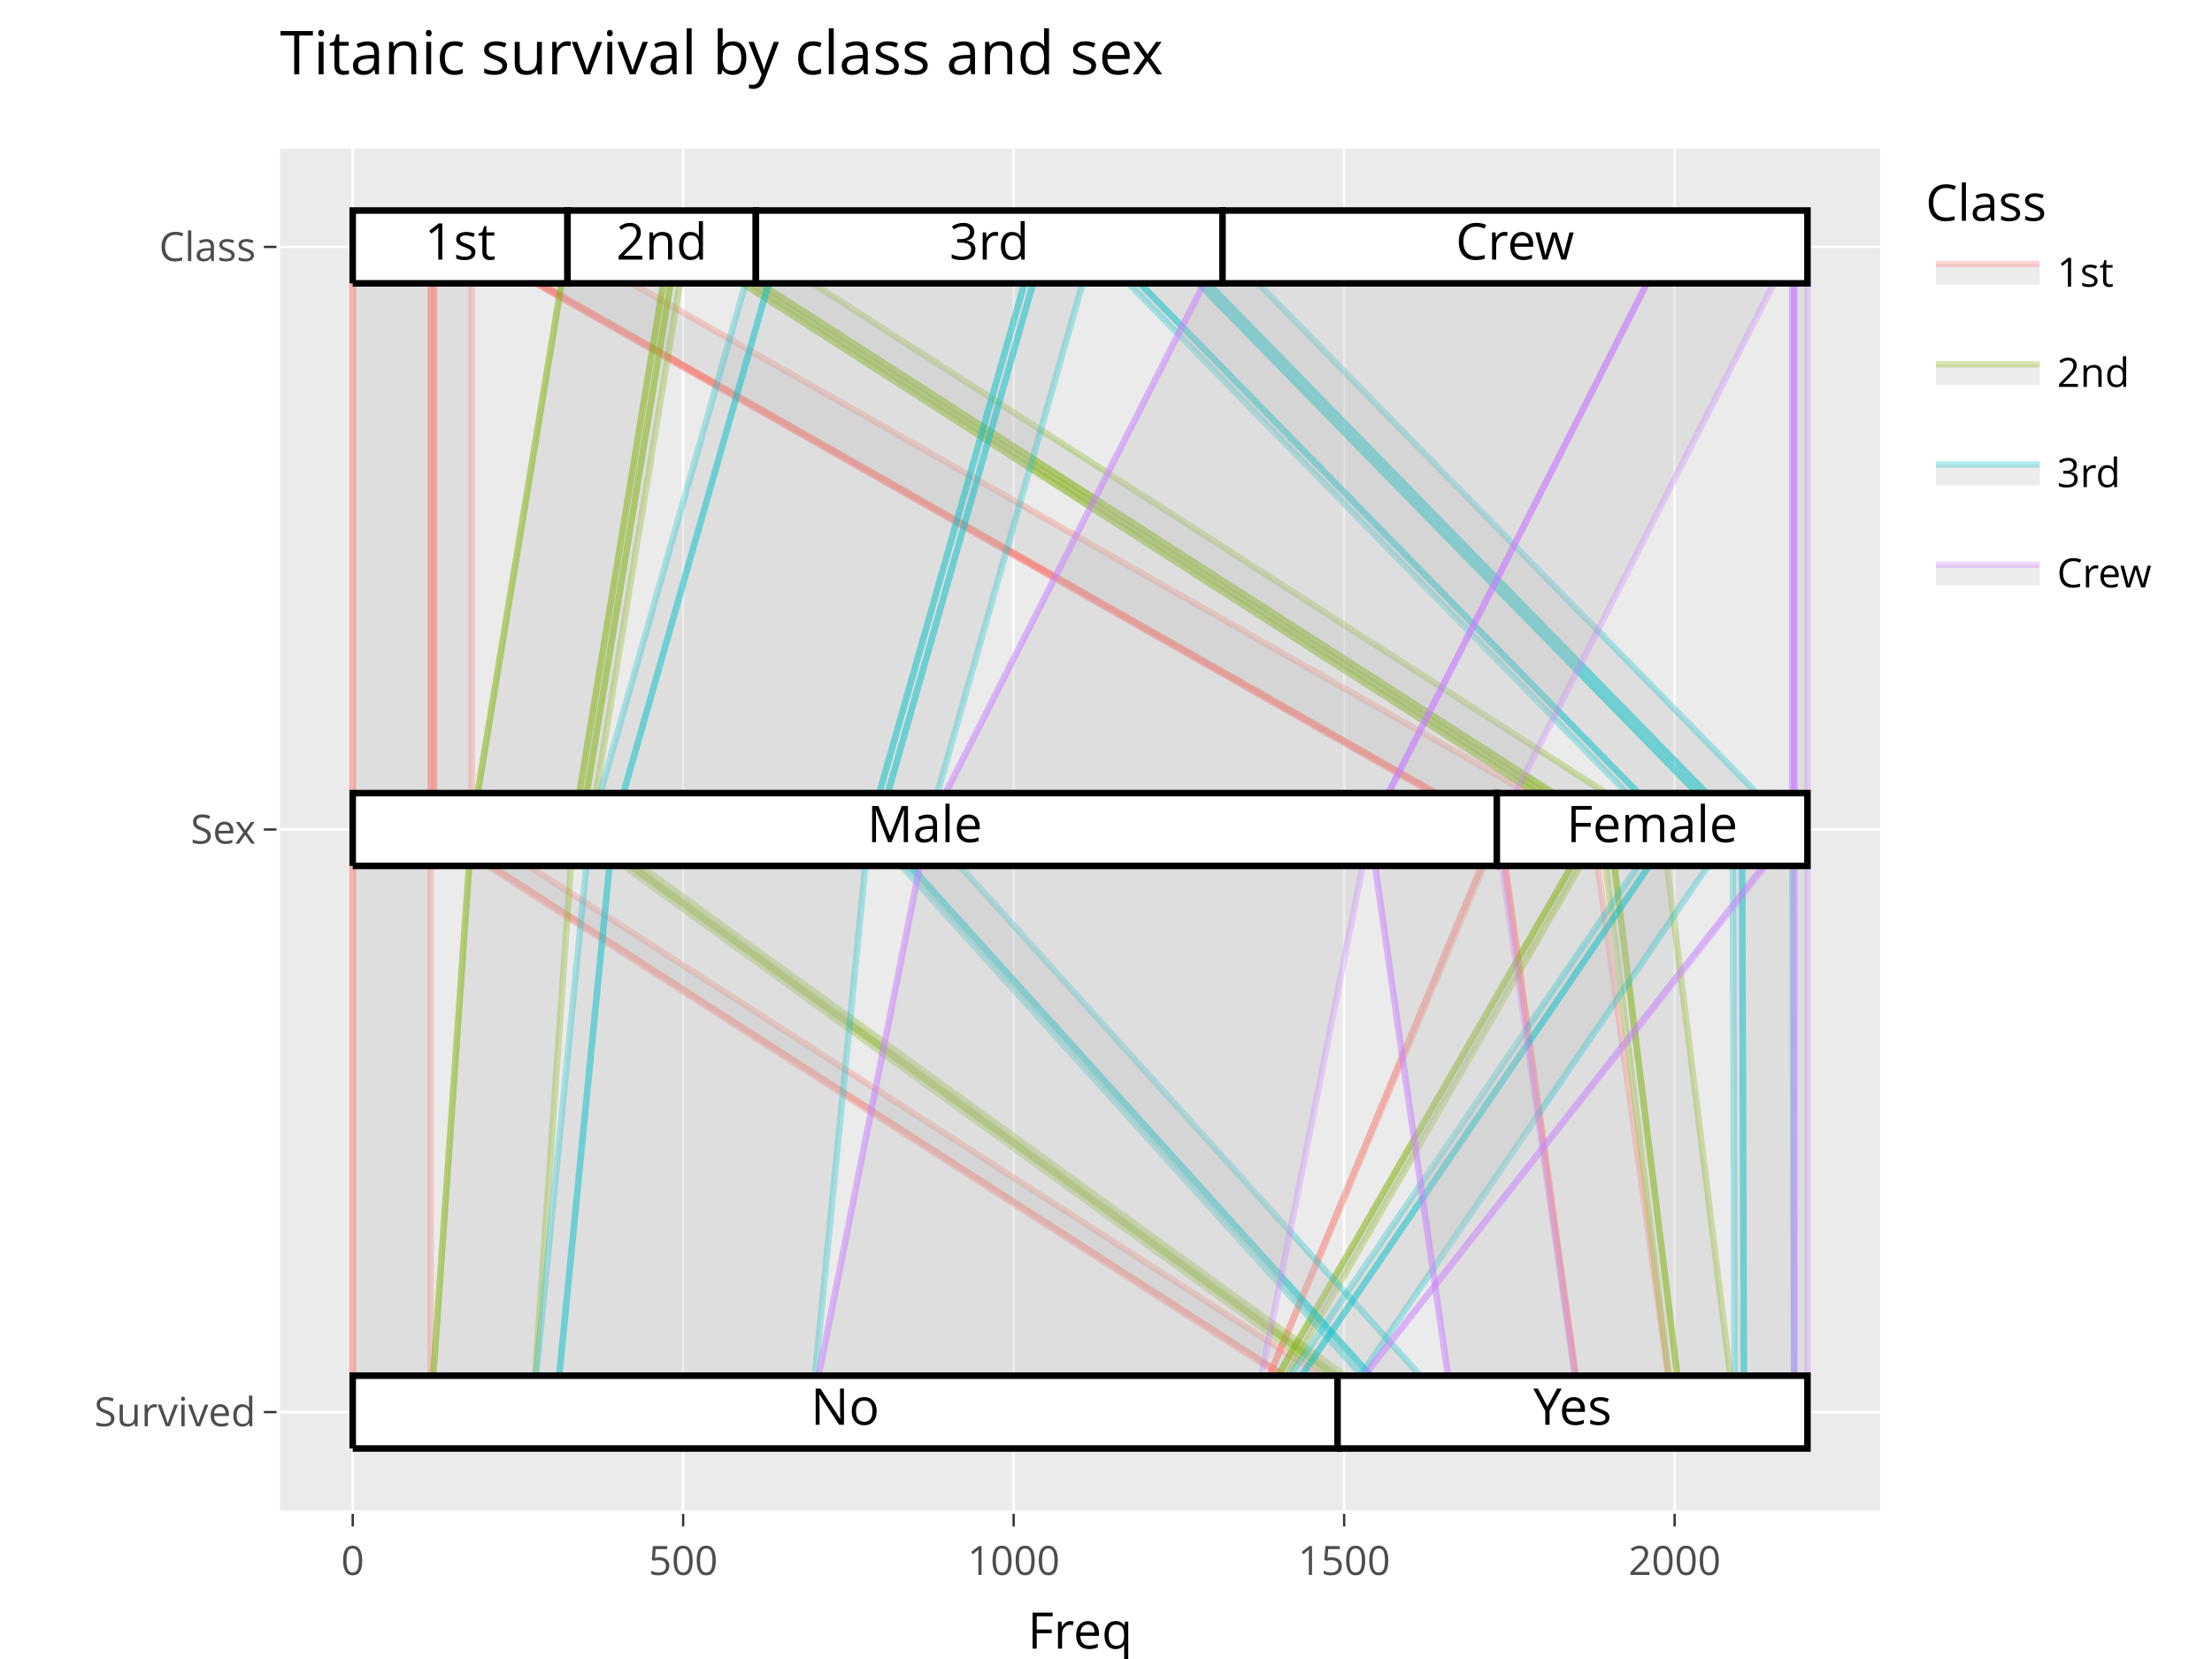
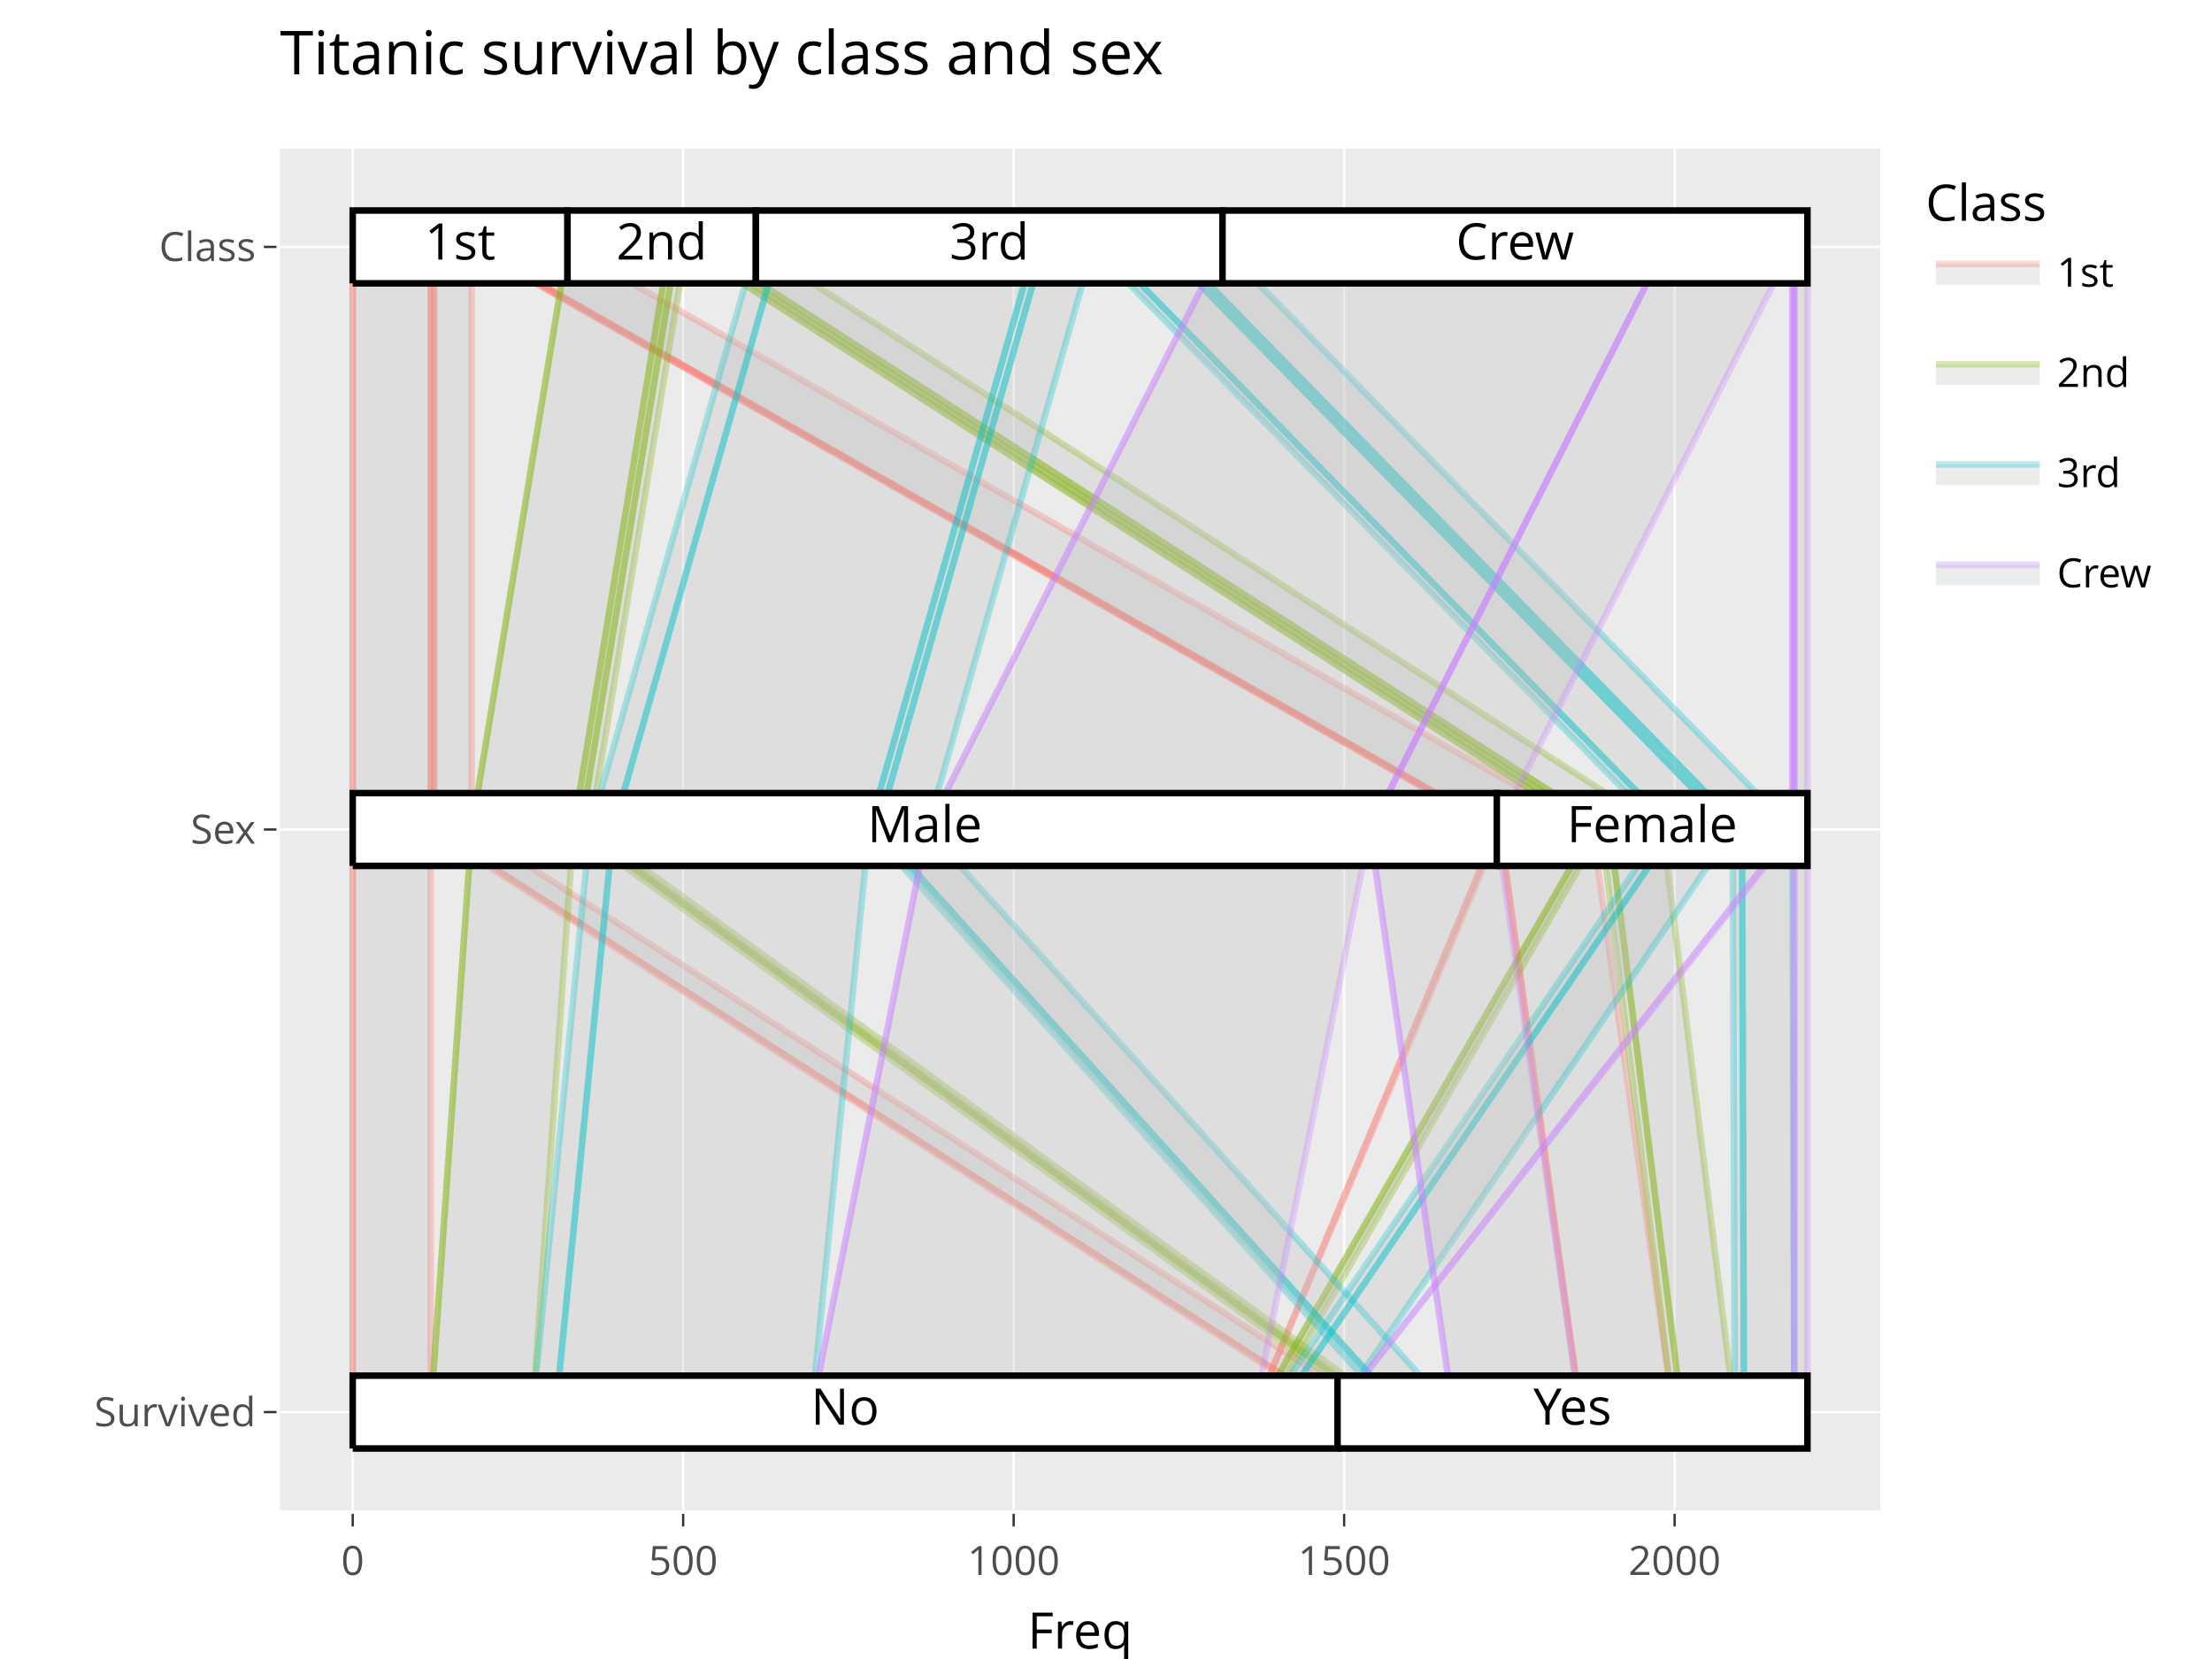
<svg xmlns="http://www.w3.org/2000/svg" class="main-svg" width="640" height="480" style="" viewBox="0 0 640 480">
  <rect x="0" y="0" width="640" height="480" style="fill: rgb(255, 255, 255); fill-opacity: 1;" />
  <defs id="defs-">
    <g class="clips">
      <clipPath id="clipxyplot" class="plotclip">
        <rect width="463" height="394" />
      </clipPath>
      <clipPath class="axesclip" id="clipx">
        <rect x="81" y="0" width="463" height="480" />
      </clipPath>
      <clipPath class="axesclip" id="clipy">
        <rect x="0" y="43" width="640" height="394" />
      </clipPath>
      <clipPath class="axesclip" id="clipxy">
        <rect x="81" y="43" width="463" height="394" />
      </clipPath>
    </g>
    <g class="gradients" />
    <g class="patterns" />
  </defs>
  <g class="bglayer">
    <rect class="bg" x="81" y="43" width="463" height="394" style="fill: rgb(235, 235, 235); fill-opacity: 1; stroke-width: 0;" />
  </g>
  <g class="layer-below">
    <g class="imagelayer" />
-     <g class="shapelayer" />
+     <g class="shapelayer">
+       <path data-index="0" fill-rule="evenodd" d="M81,437H544V43H81Z" style="opacity: 1; stroke: rgb(0, 0, 0); stroke-opacity: 0; fill: rgb(0, 0, 0); fill-opacity: 0; stroke-width: 0px;" />
+     </g>
  </g>
  <g class="cartesianlayer">
    <g class="subplot xy">
      <g class="layer-subplot">
        <g class="shapelayer" />
        <g class="imagelayer" />
      </g>
      <g class="gridlayer">
        <g class="x">
          <path class="xgrid crisp" transform="translate(102.05,0)" d="M0,43v394" style="stroke: rgb(255, 255, 255); stroke-opacity: 1; stroke-width: 0.664px;" />
          <path class="xgrid crisp" transform="translate(197.66,0)" d="M0,43v394" style="stroke: rgb(255, 255, 255); stroke-opacity: 1; stroke-width: 0.664px;" />
          <path class="xgrid crisp" transform="translate(293.28,0)" d="M0,43v394" style="stroke: rgb(255, 255, 255); stroke-opacity: 1; stroke-width: 0.664px;" />
          <path class="xgrid crisp" transform="translate(388.9,0)" d="M0,43v394" style="stroke: rgb(255, 255, 255); stroke-opacity: 1; stroke-width: 0.664px;" />
          <path class="xgrid crisp" transform="translate(484.52,0)" d="M0,43v394" style="stroke: rgb(255, 255, 255); stroke-opacity: 1; stroke-width: 0.664px;" />
        </g>
        <g class="y">
          <path class="ygrid crisp" transform="translate(0,408.56)" d="M81,0h463" style="stroke: rgb(255, 255, 255); stroke-opacity: 1; stroke-width: 0.664px;" />
          <path class="ygrid crisp" transform="translate(0,240)" d="M81,0h463" style="stroke: rgb(255, 255, 255); stroke-opacity: 1; stroke-width: 0.664px;" />
          <path class="ygrid crisp" transform="translate(0,71.44)" d="M81,0h463" style="stroke: rgb(255, 255, 255); stroke-opacity: 1; stroke-width: 0.664px;" />
        </g>
      </g>
      <g class="zerolinelayer" />
      <path class="xlines-below" />
      <path class="ylines-below" />
      <g class="overlines-below" />
      <g class="xaxislayer-below" />
      <g class="yaxislayer-below" />
      <g class="overaxes-below" />
      <g class="plot" transform="translate(81,43)" clip-path="url(#clipxyplot)">
        <g class="scatterlayer mlayer">
          <g class="trace scatter trace-vdiffr-plotly-1" style="stroke-miterlimit: 2; opacity: 1;">
            <g class="fills">
              <g>
                <path class="js-fill" d="M21.05,365.56L21.05,28.44L21.05,365.56ZM281.89,365.56L352.07,197L55.47,28.44L352.07,197L281.89,365.56ZM21.05,365.56L21.05,28.44L43.61,28.44L43.61,365.56L21.05,365.56ZM281.89,365.56L352.07,197L55.47,28.44L56.23,28.44L352.84,197L281.89,365.56ZM305.99,365.56L43.61,197L43.61,28.44L44.57,28.44L44.57,197L306.94,365.56L305.99,365.56ZM376.17,365.56L352.84,197L56.23,28.44L56.42,28.44L353.03,197L376.36,365.56L376.17,365.56ZM306.94,365.56L44.57,197L44.57,28.44L55.47,28.44L55.47,197L317.84,365.56L306.94,365.56ZM376.36,365.56L353.03,197L56.42,28.44L83.2,28.44L379.8,197L403.13,365.56L376.36,365.56Z" style="fill: rgb(190, 190, 190); fill-opacity: 0.3; stroke-width: 0;" />
              </g>
            </g>
            <g class="errorbars" />
            <g class="lines">
              <path class="js-line" d="M21.05,365.56L21.05,28.44L21.05,365.56" style="vector-effect: non-scaling-stroke; fill: none; stroke: rgb(248, 118, 109); stroke-opacity: 0.3; stroke-width: 1.89px; opacity: 1;" />
              <path class="js-line" d="M281.89,365.56L352.07,197L55.47,28.44L352.07,197L281.89,365.56" style="vector-effect: non-scaling-stroke; fill: none; stroke: rgb(248, 118, 109); stroke-opacity: 0.3; stroke-width: 1.89px; opacity: 1;" />
              <path class="js-line" d="M21.05,365.56L21.05,28.44L43.61,28.44L43.61,365.56L21.05,365.56" style="vector-effect: non-scaling-stroke; fill: none; stroke: rgb(248, 118, 109); stroke-opacity: 0.3; stroke-width: 1.89px; opacity: 1;" />
              <path class="js-line" d="M281.89,365.56L352.07,197L55.47,28.44L56.23,28.44L352.84,197L281.89,365.56" style="vector-effect: non-scaling-stroke; fill: none; stroke: rgb(248, 118, 109); stroke-opacity: 0.3; stroke-width: 1.89px; opacity: 1;" />
              <path class="js-line" d="M305.99,365.56L43.61,197L43.61,28.44L44.57,28.44L44.57,197L306.94,365.56L305.99,365.56" style="vector-effect: non-scaling-stroke; fill: none; stroke: rgb(248, 118, 109); stroke-opacity: 0.3; stroke-width: 1.89px; opacity: 1;" />
              <path class="js-line" d="M376.17,365.56L352.84,197L56.23,28.44L56.42,28.44L353.03,197L376.36,365.56L376.17,365.56" style="vector-effect: non-scaling-stroke; fill: none; stroke: rgb(248, 118, 109); stroke-opacity: 0.3; stroke-width: 1.89px; opacity: 1;" />
              <path class="js-line" d="M306.94,365.56L44.57,197L44.57,28.44L55.47,28.44L55.47,197L317.84,365.56L306.94,365.56" style="vector-effect: non-scaling-stroke; fill: none; stroke: rgb(248, 118, 109); stroke-opacity: 0.3; stroke-width: 1.89px; opacity: 1;" />
              <path class="js-line" d="M376.36,365.56L353.03,197L56.42,28.44L83.2,28.44L379.8,197L403.13,365.56L376.36,365.56" style="vector-effect: non-scaling-stroke; fill: none; stroke: rgb(248, 118, 109); stroke-opacity: 0.3; stroke-width: 1.89px; opacity: 1;" />
            </g>
            <g class="points" />
            <g class="text" />
          </g>
          <g class="trace scatter trace-vdiffr-plotly-2" style="stroke-miterlimit: 2; opacity: 1;">
            <g class="fills">
              <g>
                <path class="js-fill" d="M43.61,365.56L55.47,197L83.2,28.44L55.47,197L43.61,365.56ZM282.66,365.56L379.8,197L117.43,28.44L379.8,197L282.66,365.56ZM43.61,365.56L55.47,197L83.2,28.44L112.65,28.44L84.92,197L73.06,365.56L43.61,365.56ZM282.66,365.56L379.8,197L117.43,28.44L119.91,28.44L382.29,197L285.14,365.56L282.66,365.56ZM317.84,365.56L84.92,197L112.65,28.44L114.75,28.44L87.02,197L319.95,365.56L317.84,365.56ZM403.13,365.56L382.29,197L119.91,28.44L122.4,28.44L384.78,197L405.62,365.56L403.13,365.56ZM319.95,365.56L87.02,197L114.75,28.44L117.43,28.44L89.7,197L322.62,365.56L319.95,365.56ZM405.62,365.56L384.78,197L122.4,28.44L137.7,28.44L400.07,197L420.92,365.56L405.62,365.56Z" style="fill: rgb(190, 190, 190); fill-opacity: 0.3; stroke-width: 0;" />
              </g>
            </g>
            <g class="errorbars" />
            <g class="lines">
              <path class="js-line" d="M43.61,365.56L55.47,197L83.2,28.44L55.47,197L43.61,365.56" style="vector-effect: non-scaling-stroke; fill: none; stroke: rgb(124, 174, 0); stroke-opacity: 0.3; stroke-width: 1.89px; opacity: 1;" />
              <path class="js-line" d="M282.66,365.56L379.8,197L117.43,28.44L379.8,197L282.66,365.56" style="vector-effect: non-scaling-stroke; fill: none; stroke: rgb(124, 174, 0); stroke-opacity: 0.3; stroke-width: 1.89px; opacity: 1;" />
              <path class="js-line" d="M43.61,365.56L55.47,197L83.2,28.44L112.65,28.44L84.92,197L73.06,365.56L43.61,365.56" style="vector-effect: non-scaling-stroke; fill: none; stroke: rgb(124, 174, 0); stroke-opacity: 0.3; stroke-width: 1.89px; opacity: 1;" />
              <path class="js-line" d="M282.66,365.56L379.8,197L117.43,28.44L119.91,28.44L382.29,197L285.14,365.56L282.66,365.56" style="vector-effect: non-scaling-stroke; fill: none; stroke: rgb(124, 174, 0); stroke-opacity: 0.3; stroke-width: 1.89px; opacity: 1;" />
              <path class="js-line" d="M317.84,365.56L84.92,197L112.65,28.44L114.75,28.44L87.02,197L319.95,365.56L317.84,365.56" style="vector-effect: non-scaling-stroke; fill: none; stroke: rgb(124, 174, 0); stroke-opacity: 0.3; stroke-width: 1.89px; opacity: 1;" />
              <path class="js-line" d="M403.13,365.56L382.29,197L119.91,28.44L122.4,28.44L384.78,197L405.62,365.56L403.13,365.56" style="vector-effect: non-scaling-stroke; fill: none; stroke: rgb(124, 174, 0); stroke-opacity: 0.3; stroke-width: 1.89px; opacity: 1;" />
              <path class="js-line" d="M319.95,365.56L87.02,197L114.75,28.44L117.43,28.44L89.7,197L322.62,365.56L319.95,365.56" style="vector-effect: non-scaling-stroke; fill: none; stroke: rgb(124, 174, 0); stroke-opacity: 0.3; stroke-width: 1.89px; opacity: 1;" />
              <path class="js-line" d="M405.62,365.56L384.78,197L122.4,28.44L137.7,28.44L400.07,197L420.92,365.56L405.62,365.56" style="vector-effect: non-scaling-stroke; fill: none; stroke: rgb(124, 174, 0); stroke-opacity: 0.3; stroke-width: 1.89px; opacity: 1;" />
            </g>
            <g class="points" />
            <g class="text" />
          </g>
          <g class="trace scatter trace-vdiffr-plotly-3" style="stroke-miterlimit: 2; opacity: 1;">
            <g class="fills">
              <g>
                <path class="js-fill" d="M73.06,365.56L89.7,197L137.7,28.44L144.39,28.44L96.39,197L79.75,365.56L73.06,365.56ZM285.14,365.56L400.07,197L235.23,28.44L238.48,28.44L403.32,197L288.39,365.56L285.14,365.56ZM79.75,365.56L96.39,197L144.39,28.44L218.4,28.44L170.4,197L153.76,365.56L79.75,365.56ZM288.39,365.56L403.32,197L238.48,28.44L255.5,28.44L420.34,197L305.41,365.56L288.39,365.56ZM322.62,365.56L170.4,197L218.4,28.44L220.89,28.44L172.89,197L325.11,365.56L322.62,365.56ZM420.92,365.56L420.34,197L255.5,28.44L258.18,28.44L423.02,197L423.6,365.56L420.92,365.56ZM325.11,365.56L172.89,197L220.89,28.44L235.23,28.44L187.23,197L339.45,365.56L325.11,365.56ZM423.6,365.56L423.02,197L258.18,28.44L272.71,28.44L437.56,197L438.13,365.56L423.6,365.56Z" style="fill: rgb(190, 190, 190); fill-opacity: 0.3; stroke-width: 0;" />
              </g>
            </g>
            <g class="errorbars" />
            <g class="lines">
              <path class="js-line" d="M73.06,365.56L89.7,197L137.7,28.44L144.39,28.44L96.39,197L79.75,365.56L73.06,365.56" style="vector-effect: non-scaling-stroke; fill: none; stroke: rgb(0, 191, 196); stroke-opacity: 0.3; stroke-width: 1.89px; opacity: 1;" />
              <path class="js-line" d="M285.14,365.56L400.07,197L235.23,28.44L238.48,28.44L403.32,197L288.39,365.56L285.14,365.56" style="vector-effect: non-scaling-stroke; fill: none; stroke: rgb(0, 191, 196); stroke-opacity: 0.3; stroke-width: 1.89px; opacity: 1;" />
              <path class="js-line" d="M79.75,365.56L96.39,197L144.39,28.44L218.4,28.44L170.4,197L153.76,365.56L79.75,365.56" style="vector-effect: non-scaling-stroke; fill: none; stroke: rgb(0, 191, 196); stroke-opacity: 0.3; stroke-width: 1.89px; opacity: 1;" />
              <path class="js-line" d="M288.39,365.56L403.32,197L238.48,28.44L255.5,28.44L420.34,197L305.41,365.56L288.39,365.56" style="vector-effect: non-scaling-stroke; fill: none; stroke: rgb(0, 191, 196); stroke-opacity: 0.3; stroke-width: 1.89px; opacity: 1;" />
              <path class="js-line" d="M322.62,365.56L170.4,197L218.4,28.44L220.89,28.44L172.89,197L325.11,365.56L322.62,365.56" style="vector-effect: non-scaling-stroke; fill: none; stroke: rgb(0, 191, 196); stroke-opacity: 0.3; stroke-width: 1.89px; opacity: 1;" />
              <path class="js-line" d="M420.92,365.56L420.34,197L255.5,28.44L258.18,28.44L423.02,197L423.6,365.56L420.92,365.56" style="vector-effect: non-scaling-stroke; fill: none; stroke: rgb(0, 191, 196); stroke-opacity: 0.3; stroke-width: 1.89px; opacity: 1;" />
              <path class="js-line" d="M325.11,365.56L172.89,197L220.89,28.44L235.23,28.44L187.23,197L339.45,365.56L325.11,365.56" style="vector-effect: non-scaling-stroke; fill: none; stroke: rgb(0, 191, 196); stroke-opacity: 0.3; stroke-width: 1.89px; opacity: 1;" />
              <path class="js-line" d="M423.6,365.56L423.02,197L258.18,28.44L272.71,28.44L437.56,197L438.13,365.56L423.6,365.56" style="vector-effect: non-scaling-stroke; fill: none; stroke: rgb(0, 191, 196); stroke-opacity: 0.3; stroke-width: 1.89px; opacity: 1;" />
            </g>
            <g class="points" />
            <g class="text" />
          </g>
          <g class="trace scatter trace-vdiffr-plotly-4" style="stroke-miterlimit: 2; opacity: 1;">
            <g class="fills">
              <g>
                <path class="js-fill" d="M153.76,365.56L187.23,197L272.71,28.44L187.23,197L153.76,365.56ZM305.41,365.56L437.56,197L437.56,28.44L437.56,197L305.41,365.56ZM153.76,365.56L187.23,197L272.71,28.44L400.84,28.44L315.36,197L281.89,365.56L153.76,365.56ZM305.41,365.56L437.56,197L437.56,28.44L438.13,28.44L438.13,197L305.41,365.56ZM339.45,365.56L315.36,197L400.84,28.44L315.36,197L339.45,365.56ZM438.13,365.56L438.13,28.44L438.13,365.56ZM339.45,365.56L315.36,197L400.84,28.44L437.56,28.44L352.07,197L376.17,365.56L339.45,365.56ZM438.13,365.56L438.13,28.44L438.13,28.44L441.95,28.44L441.95,365.56L438.13,365.56Z" style="fill: rgb(190, 190, 190); fill-opacity: 0.3; stroke-width: 0;" />
              </g>
            </g>
            <g class="errorbars" />
            <g class="lines">
              <path class="js-line" d="M153.76,365.56L187.23,197L272.71,28.44L187.23,197L153.76,365.56" style="vector-effect: non-scaling-stroke; fill: none; stroke: rgb(199, 124, 255); stroke-opacity: 0.3; stroke-width: 1.89px; opacity: 1;" />
              <path class="js-line" d="M305.41,365.56L437.56,197L437.56,28.44L437.56,197L305.41,365.56" style="vector-effect: non-scaling-stroke; fill: none; stroke: rgb(199, 124, 255); stroke-opacity: 0.3; stroke-width: 1.89px; opacity: 1;" />
              <path class="js-line" d="M153.76,365.56L187.23,197L272.71,28.44L400.84,28.44L315.36,197L281.89,365.56L153.76,365.56" style="vector-effect: non-scaling-stroke; fill: none; stroke: rgb(199, 124, 255); stroke-opacity: 0.3; stroke-width: 1.89px; opacity: 1;" />
              <path class="js-line" d="M305.41,365.56L437.56,197L437.56,28.44L438.13,28.44L438.13,197L305.41,365.56" style="vector-effect: non-scaling-stroke; fill: none; stroke: rgb(199, 124, 255); stroke-opacity: 0.3; stroke-width: 1.89px; opacity: 1;" />
              <path class="js-line" d="M339.45,365.56L315.36,197L400.84,28.44L315.36,197L339.45,365.56" style="vector-effect: non-scaling-stroke; fill: none; stroke: rgb(199, 124, 255); stroke-opacity: 0.3; stroke-width: 1.89px; opacity: 1;" />
              <path class="js-line" d="M438.13,365.56L438.13,28.44L438.13,365.56" style="vector-effect: non-scaling-stroke; fill: none; stroke: rgb(199, 124, 255); stroke-opacity: 0.3; stroke-width: 1.89px; opacity: 1;" />
              <path class="js-line" d="M339.45,365.56L315.36,197L400.84,28.44L437.56,28.44L352.07,197L376.17,365.56L339.45,365.56" style="vector-effect: non-scaling-stroke; fill: none; stroke: rgb(199, 124, 255); stroke-opacity: 0.3; stroke-width: 1.89px; opacity: 1;" />
              <path class="js-line" d="M438.13,365.56L438.13,28.44L438.13,28.44L441.95,28.44L441.95,365.56L438.13,365.56" style="vector-effect: non-scaling-stroke; fill: none; stroke: rgb(199, 124, 255); stroke-opacity: 0.3; stroke-width: 1.89px; opacity: 1;" />
            </g>
            <g class="points" />
            <g class="text" />
          </g>
          <g class="trace scatter trace-vdiffr-plotly-5" style="stroke-miterlimit: 2; opacity: 1;">
            <g class="fills">
              <g>
                <path class="js-fill" d="M21.05,38.98L83.2,38.98L83.2,17.91L21.05,17.91L21.05,38.98Z" style="fill: rgb(255, 255, 255); fill-opacity: 1; stroke-width: 0;" />
              </g>
            </g>
            <g class="errorbars" />
            <g class="lines">
              <path class="js-line" d="M21.05,38.98L83.2,38.98L83.2,17.91L21.05,17.91L21.05,38.98" style="vector-effect: non-scaling-stroke; fill: none; stroke: rgb(0, 0, 0); stroke-opacity: 1; stroke-width: 1.89px; opacity: 1;" />
            </g>
            <g class="points" />
            <g class="text" />
          </g>
          <g class="trace scatter trace-vdiffr-plotly-6" style="stroke-miterlimit: 2; opacity: 1;">
            <g class="fills">
              <g>
                <path class="js-fill" d="M83.2,38.98L137.7,38.98L137.7,17.91L83.2,17.91L83.2,38.98Z" style="fill: rgb(255, 255, 255); fill-opacity: 1; stroke-width: 0;" />
              </g>
            </g>
            <g class="errorbars" />
            <g class="lines">
              <path class="js-line" d="M83.2,38.98L137.7,38.98L137.7,17.91L83.2,17.91L83.2,38.98" style="vector-effect: non-scaling-stroke; fill: none; stroke: rgb(0, 0, 0); stroke-opacity: 1; stroke-width: 1.89px; opacity: 1;" />
            </g>
            <g class="points" />
            <g class="text" />
          </g>
          <g class="trace scatter trace-vdiffr-plotly-7" style="stroke-miterlimit: 2; opacity: 1;">
            <g class="fills">
              <g>
                <path class="js-fill" d="M21.05,376.09L305.99,376.09L305.99,355.02L21.05,355.02L21.05,376.09Z" style="fill: rgb(255, 255, 255); fill-opacity: 1; stroke-width: 0;" />
              </g>
            </g>
            <g class="errorbars" />
            <g class="lines">
              <path class="js-line" d="M21.05,376.09L305.99,376.09L305.99,355.02L21.05,355.02L21.05,376.09" style="vector-effect: non-scaling-stroke; fill: none; stroke: rgb(0, 0, 0); stroke-opacity: 1; stroke-width: 1.89px; opacity: 1;" />
            </g>
            <g class="points" />
            <g class="text" />
          </g>
          <g class="trace scatter trace-vdiffr-plotly-8" style="stroke-miterlimit: 2; opacity: 1;">
            <g class="fills">
              <g>
                <path class="js-fill" d="M21.05,207.53L352.07,207.53L352.07,186.47L21.05,186.47L21.05,207.53Z" style="fill: rgb(255, 255, 255); fill-opacity: 1; stroke-width: 0;" />
              </g>
            </g>
            <g class="errorbars" />
            <g class="lines">
              <path class="js-line" d="M21.05,207.53L352.07,207.53L352.07,186.47L21.05,186.47L21.05,207.53" style="vector-effect: non-scaling-stroke; fill: none; stroke: rgb(0, 0, 0); stroke-opacity: 1; stroke-width: 1.89px; opacity: 1;" />
            </g>
            <g class="points" />
            <g class="text" />
          </g>
          <g class="trace scatter trace-vdiffr-plotly-9" style="stroke-miterlimit: 2; opacity: 1;">
            <g class="fills">
              <g>
                <path class="js-fill" d="M137.7,38.98L272.71,38.98L272.71,17.91L137.7,17.91L137.7,38.98Z" style="fill: rgb(255, 255, 255); fill-opacity: 1; stroke-width: 0;" />
              </g>
            </g>
            <g class="errorbars" />
            <g class="lines">
              <path class="js-line" d="M137.7,38.98L272.71,38.98L272.71,17.91L137.7,17.91L137.7,38.98" style="vector-effect: non-scaling-stroke; fill: none; stroke: rgb(0, 0, 0); stroke-opacity: 1; stroke-width: 1.89px; opacity: 1;" />
            </g>
            <g class="points" />
            <g class="text" />
          </g>
          <g class="trace scatter trace-vdiffr-plotly-10" style="stroke-miterlimit: 2; opacity: 1;">
            <g class="fills">
              <g>
                <path class="js-fill" d="M272.71,38.98L441.95,38.98L441.95,17.91L272.71,17.91L272.71,38.98Z" style="fill: rgb(255, 255, 255); fill-opacity: 1; stroke-width: 0;" />
              </g>
            </g>
            <g class="errorbars" />
            <g class="lines">
              <path class="js-line" d="M272.71,38.98L441.95,38.98L441.95,17.91L272.71,17.91L272.71,38.98" style="vector-effect: non-scaling-stroke; fill: none; stroke: rgb(0, 0, 0); stroke-opacity: 1; stroke-width: 1.89px; opacity: 1;" />
            </g>
            <g class="points" />
            <g class="text" />
          </g>
          <g class="trace scatter trace-vdiffr-plotly-11" style="stroke-miterlimit: 2; opacity: 1;">
            <g class="fills">
              <g>
                <path class="js-fill" d="M305.99,376.09L441.95,376.09L441.95,355.02L305.99,355.02L305.99,376.09Z" style="fill: rgb(255, 255, 255); fill-opacity: 1; stroke-width: 0;" />
              </g>
            </g>
            <g class="errorbars" />
            <g class="lines">
              <path class="js-line" d="M305.99,376.09L441.95,376.09L441.95,355.02L305.99,355.02L305.99,376.09" style="vector-effect: non-scaling-stroke; fill: none; stroke: rgb(0, 0, 0); stroke-opacity: 1; stroke-width: 1.89px; opacity: 1;" />
            </g>
            <g class="points" />
            <g class="text" />
          </g>
          <g class="trace scatter trace-vdiffr-plotly-12" style="stroke-miterlimit: 2; opacity: 1;">
            <g class="fills">
              <g>
                <path class="js-fill" d="M352.07,207.53L441.95,207.53L441.95,186.47L352.07,186.47L352.07,207.53Z" style="fill: rgb(255, 255, 255); fill-opacity: 1; stroke-width: 0;" />
              </g>
            </g>
            <g class="errorbars" />
            <g class="lines">
              <path class="js-line" d="M352.07,207.53L441.95,207.53L441.95,186.47L352.07,186.47L352.07,207.53" style="vector-effect: non-scaling-stroke; fill: none; stroke: rgb(0, 0, 0); stroke-opacity: 1; stroke-width: 1.89px; opacity: 1;" />
            </g>
            <g class="points" />
            <g class="text" />
          </g>
          <g class="trace scatter trace-vdiffr-plotly-13" style="stroke-miterlimit: 2; opacity: 1;">
            <g class="fills" />
            <g class="errorbars" />
            <g class="lines" />
            <g class="points" />
            <g class="text">
-               <g class="textpoint" transform="translate(0,3.666142)">
-                 <text x="163.52" y="365.56" text-anchor="middle" style="font-family: 'Open Sans', verdana, arial, sans-serif; font-size: 14.665px; fill: rgb(0, 0, 0); fill-opacity: 1; white-space: pre;">No</text>
-               </g>
-               <g class="textpoint" transform="translate(0,3.666142)">
-                 <text x="373.97" y="365.56" text-anchor="middle" style="font-family: 'Open Sans', verdana, arial, sans-serif; font-size: 14.665px; fill: rgb(0, 0, 0); fill-opacity: 1; white-space: pre;">Yes</text>
-               </g>
-               <g class="textpoint" transform="translate(0,3.666142)">
-                 <text x="186.56" y="197" text-anchor="middle" style="font-family: 'Open Sans', verdana, arial, sans-serif; font-size: 14.665px; fill: rgb(0, 0, 0); fill-opacity: 1; white-space: pre;">Male</text>
-               </g>
-               <g class="textpoint" transform="translate(0,3.666142)">
-                 <text x="397.01" y="197" text-anchor="middle" style="font-family: 'Open Sans', verdana, arial, sans-serif; font-size: 14.665px; fill: rgb(0, 0, 0); fill-opacity: 1; white-space: pre;">Female</text>
-               </g>
-               <g class="textpoint" transform="translate(0,3.666142)">
-                 <text x="52.12" y="28.44" text-anchor="middle" style="font-family: 'Open Sans', verdana, arial, sans-serif; font-size: 14.665px; fill: rgb(0, 0, 0); fill-opacity: 1; white-space: pre;">1st</text>
-               </g>
-               <g class="textpoint" transform="translate(0,3.666142)">
-                 <text x="110.45" y="28.44" text-anchor="middle" style="font-family: 'Open Sans', verdana, arial, sans-serif; font-size: 14.665px; fill: rgb(0, 0, 0); fill-opacity: 1; white-space: pre;">2nd</text>
-               </g>
-               <g class="textpoint" transform="translate(0,3.666142)">
-                 <text x="205.21" y="28.44" text-anchor="middle" style="font-family: 'Open Sans', verdana, arial, sans-serif; font-size: 14.665px; fill: rgb(0, 0, 0); fill-opacity: 1; white-space: pre;">3rd</text>
-               </g>
-               <g class="textpoint" transform="translate(0,3.666142)">
-                 <text x="357.33" y="28.44" text-anchor="middle" style="font-family: 'Open Sans', verdana, arial, sans-serif; font-size: 14.665px; fill: rgb(0, 0, 0); fill-opacity: 1; white-space: pre;">Crew</text>
+               <g class="textpoint" transform="translate(0,3.652968)">
+                 <text x="163.52" y="365.56" text-anchor="middle" style="font-family: 'Open Sans', verdana, arial, sans-serif; font-size: 14.612px; fill: rgb(0, 0, 0); fill-opacity: 1; white-space: pre;">No</text>
+               </g>
+               <g class="textpoint" transform="translate(0,3.652968)">
+                 <text x="373.97" y="365.56" text-anchor="middle" style="font-family: 'Open Sans', verdana, arial, sans-serif; font-size: 14.612px; fill: rgb(0, 0, 0); fill-opacity: 1; white-space: pre;">Yes</text>
+               </g>
+               <g class="textpoint" transform="translate(0,3.652968)">
+                 <text x="186.56" y="197" text-anchor="middle" style="font-family: 'Open Sans', verdana, arial, sans-serif; font-size: 14.612px; fill: rgb(0, 0, 0); fill-opacity: 1; white-space: pre;">Male</text>
+               </g>
+               <g class="textpoint" transform="translate(0,3.652968)">
+                 <text x="397.01" y="197" text-anchor="middle" style="font-family: 'Open Sans', verdana, arial, sans-serif; font-size: 14.612px; fill: rgb(0, 0, 0); fill-opacity: 1; white-space: pre;">Female</text>
+               </g>
+               <g class="textpoint" transform="translate(0,3.652968)">
+                 <text x="52.12" y="28.44" text-anchor="middle" style="font-family: 'Open Sans', verdana, arial, sans-serif; font-size: 14.612px; fill: rgb(0, 0, 0); fill-opacity: 1; white-space: pre;">1st</text>
+               </g>
+               <g class="textpoint" transform="translate(0,3.652968)">
+                 <text x="110.45" y="28.44" text-anchor="middle" style="font-family: 'Open Sans', verdana, arial, sans-serif; font-size: 14.612px; fill: rgb(0, 0, 0); fill-opacity: 1; white-space: pre;">2nd</text>
+               </g>
+               <g class="textpoint" transform="translate(0,3.652968)">
+                 <text x="205.21" y="28.44" text-anchor="middle" style="font-family: 'Open Sans', verdana, arial, sans-serif; font-size: 14.612px; fill: rgb(0, 0, 0); fill-opacity: 1; white-space: pre;">3rd</text>
+               </g>
+               <g class="textpoint" transform="translate(0,3.652968)">
+                 <text x="357.33" y="28.44" text-anchor="middle" style="font-family: 'Open Sans', verdana, arial, sans-serif; font-size: 14.612px; fill: rgb(0, 0, 0); fill-opacity: 1; white-space: pre;">Crew</text>
              </g>
            </g>
          </g>
        </g>
      </g>
      <g class="overplot" />
      <path class="xlines-above crisp" d="" style="fill: none; stroke-width: 1px; stroke: rgb(0, 0, 0); stroke-opacity: 0;" />
      <path class="ylines-above crisp" d="" style="fill: none; stroke-width: 1px; stroke: rgb(0, 0, 0); stroke-opacity: 0;" />
      <g class="overlines-above" />
      <g class="xaxislayer-above">
        <path class="xtick ticks crisp" d="M0,438v3.653" transform="translate(102.05,0)" style="stroke: rgb(51, 51, 51); stroke-opacity: 1; stroke-width: 0.664px;" />
        <path class="xtick ticks crisp" d="M0,438v3.653" transform="translate(197.66,0)" style="stroke: rgb(51, 51, 51); stroke-opacity: 1; stroke-width: 0.664px;" />
        <path class="xtick ticks crisp" d="M0,438v3.653" transform="translate(293.28,0)" style="stroke: rgb(51, 51, 51); stroke-opacity: 1; stroke-width: 0.664px;" />
        <path class="xtick ticks crisp" d="M0,438v3.653" transform="translate(388.9,0)" style="stroke: rgb(51, 51, 51); stroke-opacity: 1; stroke-width: 0.664px;" />
        <path class="xtick ticks crisp" d="M0,438v3.653" transform="translate(484.52,0)" style="stroke: rgb(51, 51, 51); stroke-opacity: 1; stroke-width: 0.664px;" />
        <g class="xtick">
          <text text-anchor="middle" x="0" y="455.68" transform="translate(102.05,0)" style="font-family: 'Open Sans', verdana, arial, sans-serif; font-size: 11.69px; fill: rgb(77, 77, 77); fill-opacity: 1; white-space: pre; opacity: 1;">0</text>
        </g>
        <g class="xtick">
          <text text-anchor="middle" x="0" y="455.68" style="font-family: 'Open Sans', verdana, arial, sans-serif; font-size: 11.69px; fill: rgb(77, 77, 77); fill-opacity: 1; white-space: pre; opacity: 1;" transform="translate(197.66,0)">500</text>
        </g>
        <g class="xtick">
          <text text-anchor="middle" x="0" y="455.68" style="font-family: 'Open Sans', verdana, arial, sans-serif; font-size: 11.69px; fill: rgb(77, 77, 77); fill-opacity: 1; white-space: pre; opacity: 1;" transform="translate(293.28,0)">1000</text>
        </g>
        <g class="xtick">
          <text text-anchor="middle" x="0" y="455.68" style="font-family: 'Open Sans', verdana, arial, sans-serif; font-size: 11.69px; fill: rgb(77, 77, 77); fill-opacity: 1; white-space: pre; opacity: 1;" transform="translate(388.9,0)">1500</text>
        </g>
        <g class="xtick">
          <text text-anchor="middle" x="0" y="455.68" style="font-family: 'Open Sans', verdana, arial, sans-serif; font-size: 11.69px; fill: rgb(77, 77, 77); fill-opacity: 1; white-space: pre; opacity: 1;" transform="translate(484.52,0)">2000</text>
        </g>
      </g>
      <g class="yaxislayer-above">
        <path class="ytick ticks crisp" d="M80,0h-3.653" transform="translate(0,408.56)" style="stroke: rgb(51, 51, 51); stroke-opacity: 1; stroke-width: 0.664px;" />
        <path class="ytick ticks crisp" d="M80,0h-3.653" transform="translate(0,240)" style="stroke: rgb(51, 51, 51); stroke-opacity: 1; stroke-width: 0.664px;" />
        <path class="ytick ticks crisp" d="M80,0h-3.653" transform="translate(0,71.44)" style="stroke: rgb(51, 51, 51); stroke-opacity: 1; stroke-width: 0.664px;" />
        <g class="ytick">
          <text text-anchor="end" x="74.009" y="4.091" transform="translate(0,408.56)" style="font-family: 'Open Sans', verdana, arial, sans-serif; font-size: 11.69px; fill: rgb(77, 77, 77); fill-opacity: 1; white-space: pre; opacity: 1;">Survived</text>
        </g>
        <g class="ytick">
          <text text-anchor="end" x="74.009" y="4.091" style="font-family: 'Open Sans', verdana, arial, sans-serif; font-size: 11.69px; fill: rgb(77, 77, 77); fill-opacity: 1; white-space: pre; opacity: 1;" transform="translate(0,240)">Sex</text>
        </g>
        <g class="ytick">
          <text text-anchor="end" x="74.009" y="4.091" style="font-family: 'Open Sans', verdana, arial, sans-serif; font-size: 11.69px; fill: rgb(77, 77, 77); fill-opacity: 1; white-space: pre; opacity: 1;" transform="translate(0,71.44)">Class</text>
        </g>
      </g>
      <g class="overaxes-above" />
    </g>
  </g>
  <g class="polarlayer" />
  <g class="smithlayer" />
  <g class="ternarylayer" />
  <g class="geolayer" />
  <g class="funnelarealayer" />
  <g class="pielayer" />
  <g class="iciclelayer" />
  <g class="treemaplayer" />
  <g class="sunburstlayer" />
  <g class="glimages" />
  <defs id="topdefs-">
    <g class="clips" />
    <clipPath id="legend">
      <rect width="75.22" height="135.22" x="1.89" y="1.89" />
    </clipPath>
  </defs>
  <g class="layer-above">
    <g class="imagelayer" />
-     <g class="shapelayer">
-       <path data-index="0" fill-rule="evenodd" d="M81,437H544V43H81Z" style="opacity: 1; stroke: rgb(0, 0, 0); stroke-opacity: 0; fill: rgb(0, 0, 0); fill-opacity: 0; stroke-width: 0px;" />
-     </g>
+     <g class="shapelayer" />
  </g>
  <g class="infolayer">
    <g class="legend" pointer-events="all" transform="translate(553.26,43)">
      <rect class="bg" shape-rendering="crispEdges" style="stroke: rgb(0, 0, 0); stroke-opacity: 0; fill: rgb(255, 255, 255); fill-opacity: 1; stroke-width: 1.89px;" width="77.11" height="137.11" x="0.945" y="0.945" />
      <g class="scrollbox" transform="" clip-path="url(#legend)">
        <text class="legendtitletext" text-anchor="start" x="3.89" y="20.885" style="font-family: 'Open Sans', verdana, arial, sans-serif; font-size: 14.612px; fill: rgb(0, 0, 0); fill-opacity: 1; white-space: pre;">Class</text>
        <g class="groups" transform="">
          <g class="traces" transform="translate(1.889764,35.3852)" style="opacity: 1;">
            <text class="legendtext" text-anchor="start" x="40" y="4.559" style="font-family: 'Open Sans', verdana, arial, sans-serif; font-size: 11.69px; fill: rgb(0, 0, 0); fill-opacity: 1; white-space: pre;">1st</text>
            <g class="layers" style="opacity: 1;">
              <g class="legendfill">
                <path class="js-fill" d="M5,-2h30v6h-30z" style="stroke-width: 0; fill: rgb(190, 190, 190); fill-opacity: 0.3;" />
              </g>
              <g class="legendlines">
                <path class="js-line" d="M5,-2h30" style="fill: none; stroke: rgb(248, 118, 109); stroke-opacity: 0.3; stroke-width: 1.89px;" />
              </g>
              <g class="legendsymbols">
                <g class="legendpoints" />
              </g>
            </g>
            <rect class="legendtoggle" x="0" y="-9.5" width="69.656" height="19" style="fill: rgb(0, 0, 0); fill-opacity: 0;" />
          </g>
        </g>
        <g class="groups" transform="translate(0,10)">
          <g class="traces" transform="translate(1.889764,54.3852)" style="opacity: 1;">
            <text class="legendtext" text-anchor="start" x="40" y="4.559" style="font-family: 'Open Sans', verdana, arial, sans-serif; font-size: 11.69px; fill: rgb(0, 0, 0); fill-opacity: 1; white-space: pre;">2nd</text>
            <g class="layers" style="opacity: 1;">
              <g class="legendfill">
                <path class="js-fill" d="M5,-2h30v6h-30z" style="stroke-width: 0; fill: rgb(190, 190, 190); fill-opacity: 0.3;" />
              </g>
              <g class="legendlines">
                <path class="js-line" d="M5,-2h30" style="fill: none; stroke: rgb(124, 174, 0); stroke-opacity: 0.3; stroke-width: 1.89px;" />
              </g>
              <g class="legendsymbols">
                <g class="legendpoints" />
              </g>
            </g>
            <rect class="legendtoggle" x="0" y="-9.5" width="69.656" height="19" style="fill: rgb(0, 0, 0); fill-opacity: 0;" />
          </g>
        </g>
        <g class="groups" transform="translate(0,20)">
          <g class="traces" transform="translate(1.889764,73.3852)" style="opacity: 1;">
            <text class="legendtext" text-anchor="start" x="40" y="4.559" style="font-family: 'Open Sans', verdana, arial, sans-serif; font-size: 11.69px; fill: rgb(0, 0, 0); fill-opacity: 1; white-space: pre;">3rd</text>
            <g class="layers" style="opacity: 1;">
              <g class="legendfill">
                <path class="js-fill" d="M5,-2h30v6h-30z" style="stroke-width: 0; fill: rgb(190, 190, 190); fill-opacity: 0.3;" />
              </g>
              <g class="legendlines">
                <path class="js-line" d="M5,-2h30" style="fill: none; stroke: rgb(0, 191, 196); stroke-opacity: 0.3; stroke-width: 1.89px;" />
              </g>
              <g class="legendsymbols">
                <g class="legendpoints" />
              </g>
            </g>
            <rect class="legendtoggle" x="0" y="-9.5" width="69.656" height="19" style="fill: rgb(0, 0, 0); fill-opacity: 0;" />
          </g>
        </g>
        <g class="groups" transform="translate(0,30)">
          <g class="traces" transform="translate(1.889764,92.3852)" style="opacity: 1;">
            <text class="legendtext" text-anchor="start" x="40" y="4.559" style="font-family: 'Open Sans', verdana, arial, sans-serif; font-size: 11.69px; fill: rgb(0, 0, 0); fill-opacity: 1; white-space: pre;">Crew</text>
            <g class="layers" style="opacity: 1;">
              <g class="legendfill">
                <path class="js-fill" d="M5,-2h30v6h-30z" style="stroke-width: 0; fill: rgb(190, 190, 190); fill-opacity: 0.3;" />
              </g>
              <g class="legendlines">
                <path class="js-line" d="M5,-2h30" style="fill: none; stroke: rgb(199, 124, 255); stroke-opacity: 0.3; stroke-width: 1.89px;" />
              </g>
              <g class="legendsymbols">
                <g class="legendpoints" />
              </g>
            </g>
            <rect class="legendtoggle" x="0" y="-9.5" width="69.656" height="19" style="fill: rgb(0, 0, 0); fill-opacity: 0;" />
          </g>
        </g>
      </g>
      <rect class="scrollbar" rx="20" ry="3" width="0" height="0" style="fill: rgb(128, 139, 164); fill-opacity: 1;" x="0" y="0" />
    </g>
    <g class="g-gtitle">
      <text class="gtitle" x="81" y="21.5" text-anchor="start" dy="0em" style="font-family: 'Open Sans', verdana, arial, sans-serif; font-size: 17.53px; fill: rgb(0, 0, 0); opacity: 1; font-weight: normal; white-space: pre;">Titanic survival by class and sex</text>
    </g>
    <g class="g-xtitle" transform="translate(0,-13.83562)">
      <text class="xtitle" x="312.5" y="490.836" text-anchor="middle" style="font-family: 'Open Sans', verdana, arial, sans-serif; font-size: 14.61px; fill: rgb(0, 0, 0); opacity: 1; font-weight: normal; white-space: pre;">Freq</text>
    </g>
    <g class="g-ytitle" />
  </g>
</svg>
